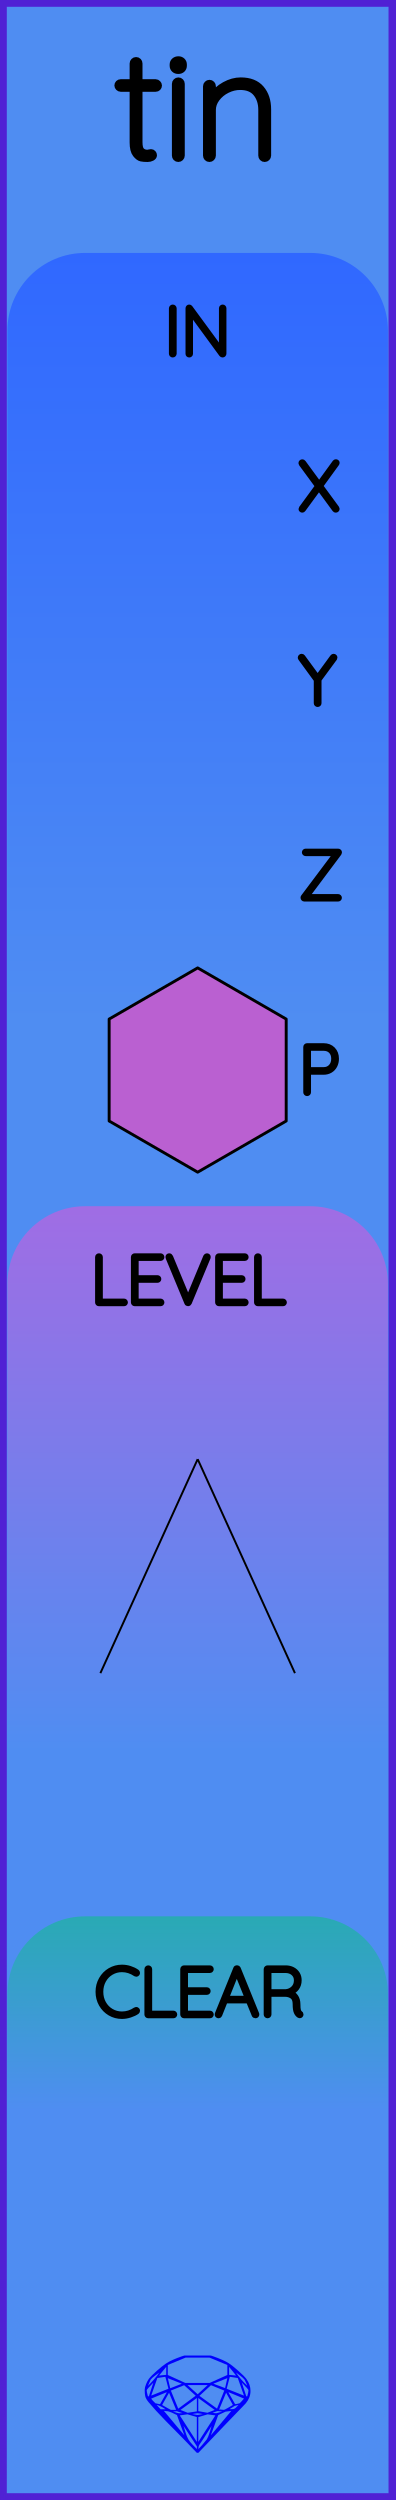
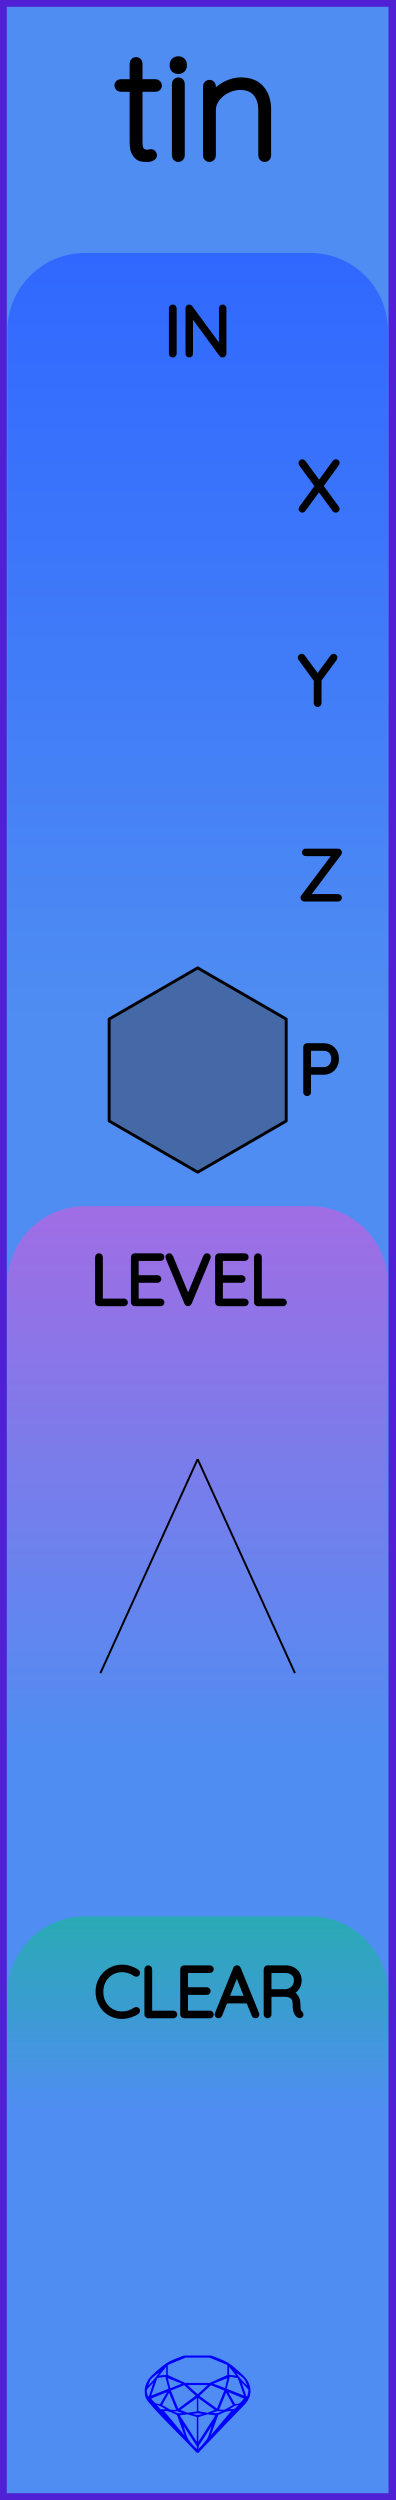
<svg xmlns="http://www.w3.org/2000/svg" width="20.32mm" height="128.50mm" viewBox="0 0 20.32 128.50">
  <g id="PanelLayer">
    <defs>
      <linearGradient id="gradient_io" x1="0" y1="13" x2="0" y2="52.6" gradientUnits="userSpaceOnUse">
        <stop style="stop-color:#3068ff;stop-opacity:1;" offset="0" />
        <stop style="stop-color:#4f8df2;stop-opacity:1;" offset="1" />
      </linearGradient>
      <linearGradient id="gradient_level" x1="0" y1="62" x2="0" y2="90" gradientUnits="userSpaceOnUse">
        <stop style="stop-color:#a06de4;stop-opacity:1;" offset="0" />
        <stop style="stop-color:#4f8df2;stop-opacity:1;" offset="1" />
      </linearGradient>
      <linearGradient id="gradient_clear" x1="0" y1="98.5" x2="0" y2="108.5" gradientUnits="userSpaceOnUse">
        <stop style="stop-color:#29aab4;stop-opacity:1;" offset="0" />
        <stop style="stop-color:#4f8df2;stop-opacity:1;" offset="1" />
      </linearGradient>
    </defs>
    <rect id="border_rect" width="20.32" height="128.5" x="0" y="0" style="display:inline;fill:#4f8df2;fill-opacity:1;fill-rule:nonzero;stroke:#5021d4;stroke-width:0.7;stroke-linecap:round;stroke-linejoin:round;stroke-dasharray:none;stroke-opacity:1;image-rendering:auto" />
    <path id="model_name" d="M8.15 4.395Q8.15 4.457 8.107 4.5Q8.065 4.542 8.002 4.542H7.149V7.305Q7.149 7.647 7.269 7.759Q7.389 7.872 7.576 7.872Q7.607 7.872 7.665 7.856Q7.723 7.841 7.762 7.841Q7.816 7.841 7.855 7.883Q7.894 7.926 7.894 7.981Q7.894 8.05 7.801 8.101Q7.707 8.151 7.583 8.151Q7.389 8.151 7.257 8.124Q7.125 8.097 6.982 7.915Q6.838 7.732 6.838 7.321V4.542H6.202Q6.148 4.542 6.101 4.496Q6.054 4.449 6.054 4.395Q6.054 4.333 6.097 4.29Q6.14 4.247 6.202 4.247H6.838V3.262Q6.838 3.2 6.885 3.153Q6.931 3.107 6.993 3.107Q7.063 3.107 7.106 3.153Q7.149 3.2 7.149 3.262V4.247H8.002Q8.057 4.247 8.103 4.294Q8.15 4.341 8.15 4.395ZM9.167 8.151Q9.097 8.151 9.054 8.105Q9.011 8.058 9.011 7.996V4.31Q9.011 4.247 9.058 4.201Q9.104 4.154 9.167 4.154Q9.236 4.154 9.279 4.201Q9.322 4.247 9.322 4.31V7.996Q9.322 8.058 9.275 8.105Q9.229 8.151 9.167 8.151ZM8.895 3.378V3.316Q8.895 3.207 8.973 3.138Q9.05 3.068 9.174 3.068Q9.283 3.068 9.357 3.138Q9.43 3.207 9.43 3.316V3.378Q9.43 3.487 9.357 3.557Q9.283 3.627 9.167 3.627Q9.042 3.627 8.969 3.557Q8.895 3.487 8.895 3.378ZM13.761 5.621V7.996Q13.761 8.058 13.715 8.105Q13.668 8.151 13.606 8.151Q13.536 8.151 13.493 8.105Q13.451 8.058 13.451 7.996V5.652Q13.451 5.124 13.175 4.787Q12.9 4.449 12.341 4.449Q11.999 4.449 11.669 4.612Q11.34 4.775 11.13 5.055Q10.921 5.334 10.921 5.652V7.996Q10.921 8.058 10.874 8.105Q10.828 8.151 10.765 8.151Q10.695 8.151 10.653 8.105Q10.61 8.058 10.61 7.996V4.434Q10.61 4.372 10.657 4.325Q10.703 4.278 10.765 4.278Q10.835 4.278 10.878 4.325Q10.921 4.372 10.921 4.434V4.954Q11.146 4.604 11.553 4.379Q11.961 4.154 12.372 4.154Q13.063 4.154 13.412 4.562Q13.761 4.969 13.761 5.621Z" style="display:inline;stroke:#000000;stroke-width:0.35;stroke-linecap:round;stroke-linejoin:bevel" />
    <path id="sapphire_gemstone" d="m 12.875,122.900 q 0,0.342 -0.243,0.631 -0.044,0.052 -0.204,0.215 -0.187,0.19 -0.785,0.813 l -1.444,1.513 q -0.019,0.003 -0.044,0.003 -0.028,0 -0.041,-0.003 -0.083,-0.083 -0.648,-0.675 -0.469,-0.474 -0.934,-0.948 -0.557,-0.568 -0.898,-0.981 -0.132,-0.16 -0.168,-0.298 -0.028,-0.102 -0.028,-0.342 0,-0.11 0.072,-0.289 0.066,-0.165 0.141,-0.265 0.119,-0.157 0.422,-0.424 0.284,-0.251 0.474,-0.375 0.273,-0.179 0.819,-0.367 0.096,-0.033 0.11,-0.033 h 1.361 q 0.011,0 0.105,0.033 0.568,0.201 0.824,0.367 0.165,0.105 0.474,0.378 0.322,0.284 0.422,0.422 0.215,0.295 0.215,0.626 z m -0.168,-0.273 q -0.033,-0.107 -0.135,-0.309 -0.072,-0.094 -0.209,-0.198 -0.119,-0.085 -0.234,-0.171 0.245,0.364 0.579,0.678 z m -0.573,-0.524 -0.358,-0.446 v 0.411 z m 0.637,0.758 q 0,-0.052 -0.342,-0.394 l 0.229,0.703 h 0.05 q 0.063,-0.218 0.063,-0.309 z m -0.232,0.273 -0.317,-0.904 -0.411,-0.063 -0.16,0.615 z m 0.003,0.154 -0.772,-0.32 h -0.03 l 0.345,0.606 q 0.08,-0.003 0.234,-0.047 0.025,-0.014 0.223,-0.24 z m -0.857,-1.05 -0.719,0.284 0.604,0.226 z m 0,-0.163 v -0.515 l -0.918,-0.38 h -1.224 l -0.918,0.38 v 0.515 l 0.898,0.408 h 1.254 z m 0.573,1.538 q -0.069,0.011 -0.198,0.052 -0.085,0.055 -0.259,0.163 0.019,0 0.063,0.003 0.041,0 0.063,0 0.119,0 0.19,-0.069 0.072,-0.072 0.141,-0.149 z m -0.289,0.003 -0.347,-0.631 -0.364,0.879 q 0.025,-0.017 0.066,-0.017 0.03,0 0.085,0.011 0.058,0.008 0.088,0.008 0.05,0 0.229,-0.107 0.229,-0.138 0.243,-0.143 z m -0.441,-0.741 -0.684,-0.276 -0.593,0.548 0.904,0.656 z m -0.854,-0.284 h -1.036 l 0.524,0.474 z m 0.75,1.367 q -0.229,-0.03 -0.229,-0.03 -0.036,0 -0.273,0.094 l 0.19,0.019 q 0.011,0 0.311,-0.083 z m -0.389,-0.088 -0.843,-0.612 v 0.675 l 0.471,0.083 z m 0.854,0.05 q -0.099,0.006 -0.295,0.039 -0.011,0.003 -0.378,0.176 -0.13,0.347 -0.38,1.042 z m -2.544,-1.397 -0.719,-0.284 0.124,0.518 z m -0.802,-0.455 v -0.411 l -0.367,0.446 z m 1.516,1.072 -0.593,-0.54 -0.684,0.276 0.38,0.929 z m 0.369,0.943 q -0.033,-0.003 -0.135,-0.025 -0.085,-0.017 -0.138,-0.017 -0.052,0 -0.138,0.017 -0.102,0.022 -0.135,0.025 0.265,0.047 0.273,0.047 0.008,0 0.273,-0.047 z m -0.309,-0.138 v -0.686 l -0.843,0.612 0.372,0.146 z m 0.951,0.207 -0.397,-0.055 -0.48,0.141 v 1.276 z m -2.888,-2.202 q -0.119,0.085 -0.234,0.174 -0.146,0.107 -0.209,0.196 -0.044,0.105 -0.135,0.314 0.369,-0.364 0.579,-0.684 z m 0.477,0.832 -0.16,-0.615 -0.411,0.063 -0.317,0.904 z m 0.394,1.083 -0.364,-0.879 -0.356,0.631 q 0.435,0.251 0.452,0.251 0.091,0 0.267,-0.003 z m 1.822,0.83 q -0.132,0.212 -0.405,0.634 -0.077,0.107 -0.22,0.328 -0.058,0.105 -0.055,0.226 0.16,-0.152 0.433,-0.496 0.077,-0.13 0.141,-0.339 0.055,-0.176 0.107,-0.353 z m -1.494,-0.661 -0.27,-0.088 -0.008,-0.011 q -0.025,0 -0.107,0.011 -0.066,0.006 -0.107,0.006 0.273,0.091 0.311,0.091 0.025,0 0.182,-0.008 z m -0.81,-1.064 h -0.03 l -0.772,0.32 q 0.066,0.097 0.223,0.24 0.077,0.014 0.234,0.047 z m -0.689,-0.502 q -0.342,0.347 -0.342,0.394 0,0.08 0.063,0.309 h 0.05 z m 2.235,3.045 v -1.276 l -0.48,-0.141 -0.397,0.055 z m -1.607,-1.676 q -0.256,-0.182 -0.458,-0.223 0.066,0.077 0.204,0.223 z m 1.61,2.045 v -0.138 l -0.684,-1.05 q 0.052,0.176 0.107,0.353 0.063,0.209 0.141,0.339 0.069,0.119 0.204,0.259 0.116,0.119 0.232,0.237 z m -0.645,-0.706 q -0.116,-0.328 -0.38,-1.042 -0.135,-0.066 -0.273,-0.13 -0.16,-0.072 -0.289,-0.072 -0.052,0 -0.11,-0.014 z" style="stroke-width:0;fill:#0000ff;stroke:#2e2114;stroke-linecap:square;stroke-opacity:1" />
    <path id="io_art" d="M 0.38,52.60 L 0.38,17.00 A 4 4 0 0 1 4.38 13 L 15.94,13.00 A 4 4 0 0 1 19.94 17 L 19.94,13.00 L 19.94,52.60 z" style="fill:url(#gradient_io);fill-opacity:1;stroke-width:0;" />
    <path id="level_art" d="M 0.38,90.00 L 0.38,66.00 A 4 4 0 0 1 4.38 62 L 15.94,62.00 A 4 4 0 0 1 19.94 66 L 19.94,62.00 L 19.94,90.00 z" style="fill:url(#gradient_level);fill-opacity:1;stroke-width:0;" />
    <path id="clear_art" d="M 0.38,108.50 L 0.38,102.50 A 4 4 0 0 1 4.38 98.5 L 15.94,98.50 A 4 4 0 0 1 19.94 102.5 L 19.94,98.50 L 19.94,108.50 z" style="fill:url(#gradient_clear);fill-opacity:1;stroke-width:0;" />
    <path id="port_label_x" d="M17.314 26.112Q17.332 26.137 17.332 26.154Q17.332 26.186 17.311 26.205Q17.29 26.225 17.258 26.225Q17.219 26.225 17.201 26.197L16.394 25.096L15.589 26.197Q15.572 26.225 15.536 26.225Q15.505 26.225 15.487 26.205Q15.469 26.186 15.469 26.165Q15.469 26.147 15.487 26.119L16.316 24.986L15.48 23.847Q15.466 23.829 15.466 23.805Q15.466 23.773 15.487 23.754Q15.508 23.734 15.536 23.734Q15.579 23.734 15.596 23.762L16.404 24.867L17.209 23.759Q17.23 23.731 17.262 23.731Q17.293 23.731 17.313 23.747Q17.332 23.762 17.332 23.787Q17.332 23.812 17.314 23.837L16.485 24.98Z" style="stroke:#000000;stroke-width:0.25;stroke-linecap:round;stroke-linejoin:bevel" />
    <path id="port_label_y" d="M17.205 33.843 16.401 34.937V36.144Q16.401 36.172 16.38 36.193Q16.358 36.214 16.327 36.214Q16.295 36.214 16.274 36.193Q16.253 36.172 16.253 36.144V34.951L15.445 33.843Q15.431 33.826 15.431 33.798Q15.431 33.773 15.454 33.752Q15.476 33.731 15.505 33.731Q15.543 33.731 15.565 33.762L16.327 34.803L17.089 33.762Q17.11 33.731 17.149 33.731Q17.18 33.731 17.2 33.754Q17.219 33.776 17.219 33.798Q17.219 33.815 17.205 33.843Z" style="stroke:#000000;stroke-width:0.25;stroke-linecap:round;stroke-linejoin:bevel" />
    <path id="port_label_z" d="M17.448 46.147Q17.448 46.175 17.427 46.195Q17.406 46.214 17.378 46.214H15.642Q15.611 46.214 15.591 46.191Q15.572 46.168 15.572 46.14Q15.572 46.115 15.586 46.098L17.251 43.879H15.713Q15.685 43.879 15.663 43.859Q15.642 43.84 15.642 43.812Q15.642 43.784 15.663 43.764Q15.685 43.745 15.713 43.745H17.371Q17.413 43.745 17.433 43.766Q17.452 43.787 17.452 43.815Q17.452 43.84 17.438 43.858L15.776 46.08H17.378Q17.406 46.08 17.427 46.101Q17.448 46.123 17.448 46.147Z" style="stroke:#000000;stroke-width:0.25;stroke-linecap:round;stroke-linejoin:bevel" />
    <path id="port_label_p" d="M17.297 54.419Q17.297 54.616 17.214 54.777Q17.131 54.937 16.979 55.027Q16.828 55.117 16.63 55.117H15.861V56.144Q15.861 56.172 15.838 56.193Q15.815 56.214 15.787 56.214Q15.755 56.214 15.734 56.193Q15.713 56.172 15.713 56.144V53.815Q15.713 53.787 15.734 53.766Q15.755 53.745 15.783 53.745H16.63Q16.93 53.745 17.113 53.932Q17.297 54.119 17.297 54.419ZM17.149 54.419Q17.149 54.175 17.009 54.031Q16.87 53.886 16.63 53.886H15.861V54.976H16.63Q16.866 54.976 17.008 54.819Q17.149 54.662 17.149 54.419Z" style="stroke:#000000;stroke-width:0.25;stroke-linecap:round;stroke-linejoin:bevel" />
    <path d="M6.449 66.944Q6.449 66.975 6.427 66.995Q6.406 67.014 6.378 67.014H5.083Q5.052 67.014 5.032 66.993Q5.013 66.972 5.013 66.944V64.615Q5.013 64.587 5.034 64.566Q5.055 64.545 5.087 64.545Q5.119 64.545 5.14 64.566Q5.161 64.587 5.161 64.615V66.873H6.378Q6.406 66.873 6.427 66.894Q6.449 66.915 6.449 66.944ZM8.325 66.944Q8.325 66.975 8.304 66.995Q8.283 67.014 8.255 67.014H6.925Q6.897 67.014 6.875 66.993Q6.854 66.972 6.854 66.944V64.615Q6.854 64.587 6.875 64.566Q6.897 64.545 6.925 64.545H8.255Q8.283 64.545 8.304 64.566Q8.325 64.587 8.325 64.615Q8.325 64.647 8.304 64.666Q8.283 64.686 8.255 64.686H7.002V65.67H8.096Q8.124 65.67 8.145 65.691Q8.167 65.713 8.167 65.741Q8.167 65.772 8.145 65.792Q8.124 65.811 8.096 65.811H7.002V66.873H8.255Q8.283 66.873 8.304 66.894Q8.325 66.915 8.325 66.944ZM10.707 64.608Q10.707 64.622 10.7 64.644L9.733 66.968Q9.712 67.014 9.666 67.014Q9.645 67.014 9.625 67.002Q9.606 66.99 9.599 66.968L8.639 64.654Q8.629 64.633 8.629 64.612Q8.629 64.584 8.648 64.564Q8.668 64.545 8.696 64.545Q8.749 64.545 8.773 64.601L9.669 66.757L10.569 64.591Q10.594 64.545 10.636 64.545Q10.668 64.545 10.687 64.562Q10.707 64.58 10.707 64.608ZM12.654 66.944Q12.654 66.975 12.633 66.995Q12.612 67.014 12.583 67.014H11.253Q11.225 67.014 11.204 66.993Q11.183 66.972 11.183 66.944V64.615Q11.183 64.587 11.204 64.566Q11.225 64.545 11.253 64.545H12.583Q12.612 64.545 12.633 64.566Q12.654 64.587 12.654 64.615Q12.654 64.647 12.633 64.666Q12.612 64.686 12.583 64.686H11.331V65.67H12.425Q12.453 65.67 12.474 65.691Q12.495 65.713 12.495 65.741Q12.495 65.772 12.474 65.792Q12.453 65.811 12.425 65.811H11.331V66.873H12.583Q12.612 66.873 12.633 66.894Q12.654 66.915 12.654 66.944ZM14.619 66.944Q14.619 66.975 14.598 66.995Q14.577 67.014 14.548 67.014H13.254Q13.222 67.014 13.203 66.993Q13.183 66.972 13.183 66.944V64.615Q13.183 64.587 13.204 64.566Q13.225 64.545 13.257 64.545Q13.289 64.545 13.31 64.566Q13.331 64.587 13.331 64.615V66.873H14.548Q14.577 66.873 14.598 66.894Q14.619 66.915 14.619 66.944Z" style="stroke:#000000;stroke-width:0.25;stroke-linecap:round;stroke-linejoin:bevel" />
    <path d="M 10.16,75.00 L 5.16,86.00 z L 15.16,86.00 z " style="stroke:#000000;stroke-width:0.1;stroke-linecap:round;stroke-linejoin:bevel;stroke-dasharray:none" />
    <path id="io_label" d="M8.881 18.249Q8.846 18.249 8.826 18.228Q8.807 18.206 8.807 18.175V15.854Q8.807 15.822 8.828 15.801Q8.849 15.779 8.881 15.779Q8.913 15.779 8.934 15.801Q8.955 15.822 8.955 15.854V18.175Q8.952 18.206 8.931 18.228Q8.909 18.249 8.881 18.249ZM11.513 15.846V18.171Q11.513 18.21 11.492 18.229Q11.471 18.249 11.439 18.249Q11.403 18.249 11.382 18.221L9.795 16.051V18.189Q9.795 18.214 9.775 18.231Q9.756 18.249 9.728 18.249Q9.696 18.249 9.678 18.231Q9.661 18.214 9.661 18.189V15.85Q9.661 15.815 9.68 15.797Q9.7 15.779 9.724 15.779Q9.756 15.779 9.777 15.804L11.379 17.988V15.846Q11.379 15.818 11.398 15.799Q11.418 15.779 11.446 15.779Q11.478 15.779 11.495 15.799Q11.513 15.818 11.513 15.846Z" style="stroke:#000000;stroke-width:0.25;stroke-linecap:round;stroke-linejoin:bevel" />
    <path id="clear_label" d="M7.072 101.406Q7.072 101.434 7.058 101.452Q7.037 101.48 7.005 101.48Q6.991 101.48 6.963 101.466Q6.634 101.244 6.268 101.244Q5.971 101.244 5.723 101.39Q5.474 101.536 5.329 101.796Q5.185 102.055 5.185 102.379Q5.185 102.704 5.329 102.963Q5.474 103.223 5.723 103.369Q5.971 103.515 6.268 103.515Q6.638 103.515 6.959 103.297Q6.977 103.283 7.001 103.283Q7.037 103.283 7.058 103.311Q7.072 103.328 7.072 103.353Q7.072 103.388 7.044 103.41Q6.906 103.508 6.689 103.579Q6.472 103.649 6.268 103.649Q5.932 103.649 5.65 103.484Q5.368 103.318 5.202 103.027Q5.036 102.736 5.036 102.379Q5.036 102.023 5.202 101.732Q5.368 101.441 5.65 101.275Q5.932 101.109 6.268 101.109Q6.479 101.109 6.679 101.173Q6.878 101.236 7.04 101.349Q7.072 101.374 7.072 101.406ZM8.984 103.544Q8.984 103.575 8.963 103.595Q8.942 103.614 8.913 103.614H7.619Q7.587 103.614 7.568 103.593Q7.548 103.572 7.548 103.544V101.215Q7.548 101.187 7.569 101.166Q7.59 101.145 7.622 101.145Q7.654 101.145 7.675 101.166Q7.696 101.187 7.696 101.215V103.473H8.913Q8.942 103.473 8.963 103.494Q8.984 103.515 8.984 103.544ZM10.861 103.544Q10.861 103.575 10.84 103.595Q10.818 103.614 10.79 103.614H9.46Q9.432 103.614 9.411 103.593Q9.39 103.572 9.39 103.544V101.215Q9.39 101.187 9.411 101.166Q9.432 101.145 9.46 101.145H10.79Q10.818 101.145 10.84 101.166Q10.861 101.187 10.861 101.215Q10.861 101.247 10.84 101.266Q10.818 101.286 10.79 101.286H9.538V102.27H10.631Q10.66 102.27 10.681 102.291Q10.702 102.312 10.702 102.341Q10.702 102.372 10.681 102.392Q10.66 102.411 10.631 102.411H9.538V103.473H10.79Q10.818 103.473 10.84 103.494Q10.861 103.515 10.861 103.544ZM13.203 103.547Q13.203 103.579 13.182 103.597Q13.161 103.614 13.129 103.614Q13.104 103.614 13.085 103.602Q13.066 103.59 13.059 103.568L12.762 102.842L12.766 102.849H11.584L11.298 103.568Q11.281 103.614 11.235 103.614Q11.203 103.614 11.184 103.597Q11.164 103.579 11.161 103.554Q11.157 103.54 11.164 103.519L12.113 101.184Q12.124 101.155 12.14 101.147Q12.155 101.138 12.18 101.138Q12.233 101.138 12.251 101.184L13.2 103.519Q13.203 103.53 13.203 103.547ZM11.64 102.708H12.709L12.17 101.378ZM15.475 103.54Q15.475 103.572 15.456 103.591Q15.436 103.611 15.408 103.611Q15.387 103.611 15.376 103.604Q15.281 103.551 15.225 103.425Q15.168 103.3 15.168 103.014Q15.168 102.725 15.013 102.618Q14.858 102.51 14.653 102.51H13.828V103.544Q13.828 103.572 13.806 103.593Q13.785 103.614 13.754 103.614Q13.722 103.614 13.701 103.593Q13.679 103.572 13.679 103.544V101.215Q13.679 101.187 13.701 101.166Q13.722 101.145 13.75 101.145H14.681Q14.886 101.145 15.045 101.228Q15.203 101.311 15.292 101.455Q15.38 101.6 15.38 101.783Q15.38 102.02 15.255 102.189Q15.129 102.358 14.928 102.418Q15.098 102.471 15.207 102.628Q15.316 102.785 15.316 103.014Q15.316 103.251 15.346 103.344Q15.376 103.438 15.436 103.477Q15.475 103.501 15.475 103.54ZM14.699 102.369Q14.921 102.348 15.076 102.193Q15.232 102.037 15.232 101.787Q15.232 101.568 15.076 101.427Q14.921 101.286 14.664 101.286H13.828V102.369Z" style="stroke:#000000;stroke-width:0.25;stroke-linecap:round;stroke-linejoin:bevel" />
-     <path d="M 14.71,57.62 L 10.16,60.25 L 5.61,57.62 L 5.61,52.38 L 10.16,49.75 L 14.71,52.38 z " style="stroke:#000000;fill:#ba60d1;stroke-width:0.15;stroke-linecap:round;stroke-linejoin:round;stroke-dasharray:none" />
+     <path d="M 14.71,57.62 L 10.16,60.25 L 5.61,57.62 L 5.61,52.38 L 10.16,49.75 L 14.71,52.38 z " style="stroke:#000000;fill:#4469a6;stroke-width:0.15;stroke-linecap:round;stroke-linejoin:round;stroke-dasharray:none" />
    <g id="ControlLayer" style="display:none;">
      <circle id="x_input" cx="10.16" cy="25" r="1" />
      <circle id="y_input" cx="10.16" cy="35" r="1" />
      <circle id="z_input" cx="10.16" cy="45" r="1" />
      <circle id="p_input" cx="10.16" cy="55" r="1" />
      <circle id="clear_trigger_input" cx="10.16" cy="110" r="1" />
      <circle id="level_knob" cx="10.16" cy="75" r="1" />
      <circle id="level_atten" cx="5.16" cy="86" r="1" />
      <circle id="level_cv" cx="15.16" cy="86" r="1" />
    </g>
  </g>
</svg>
